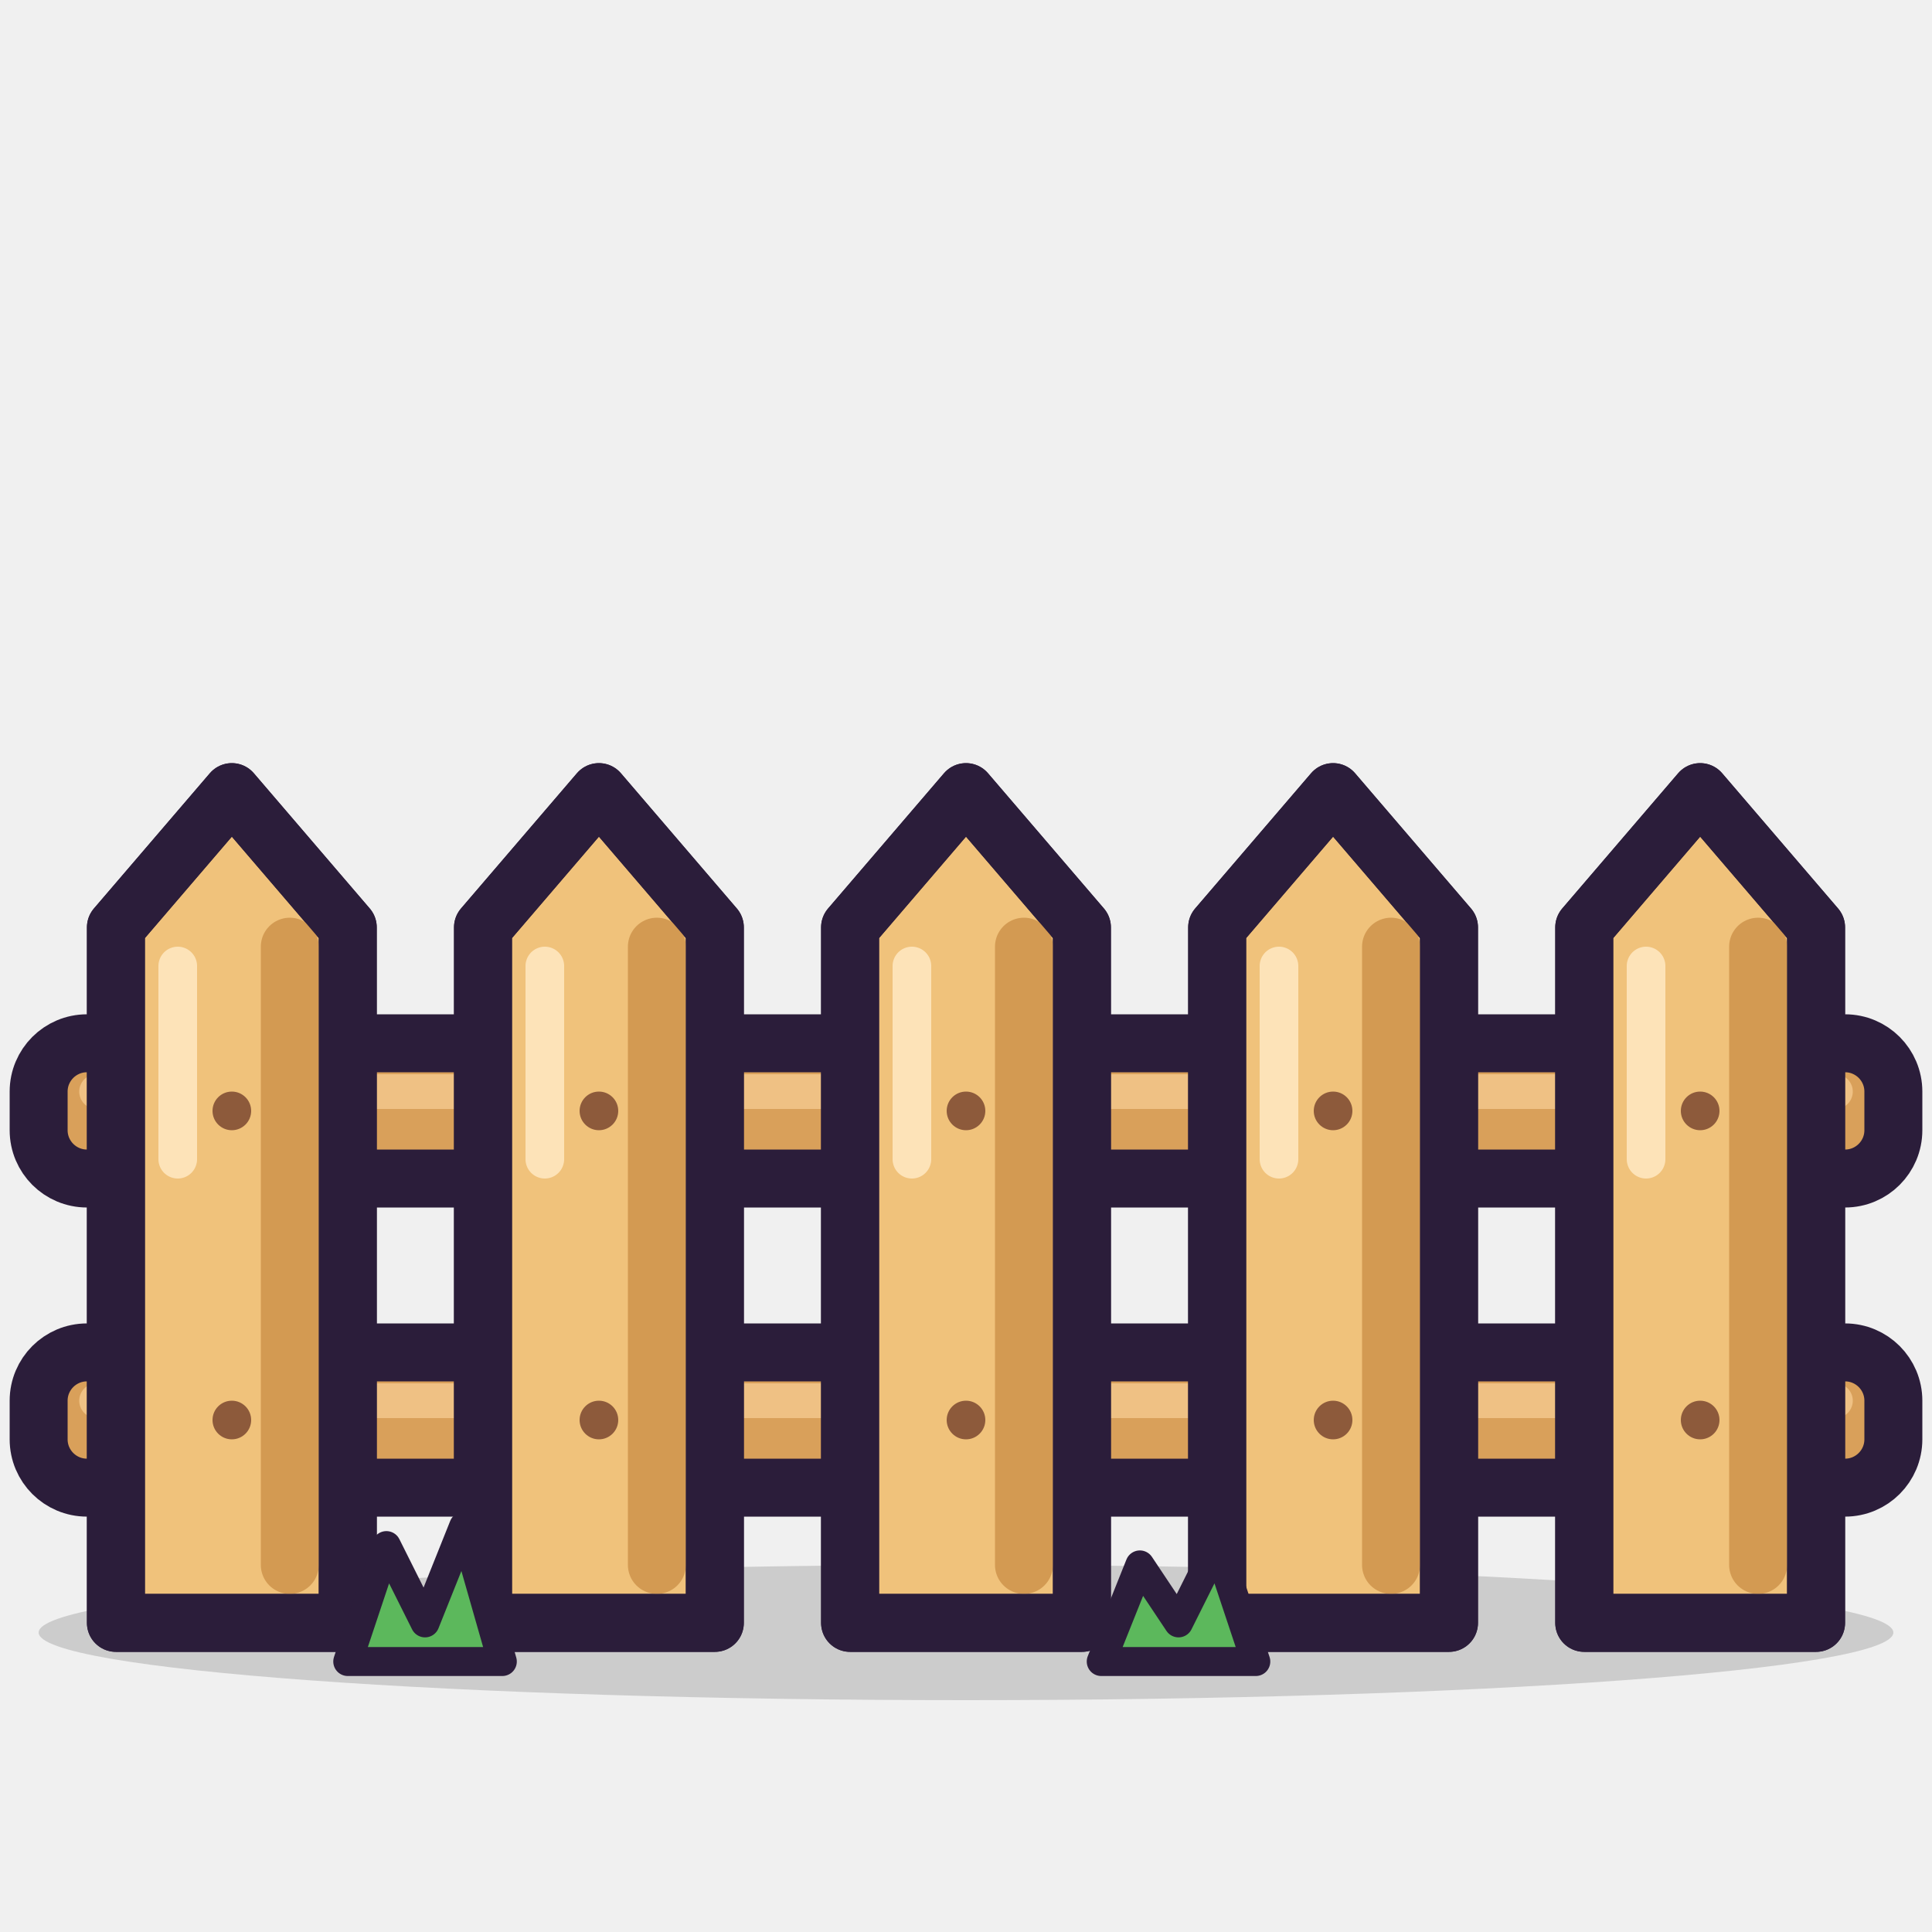
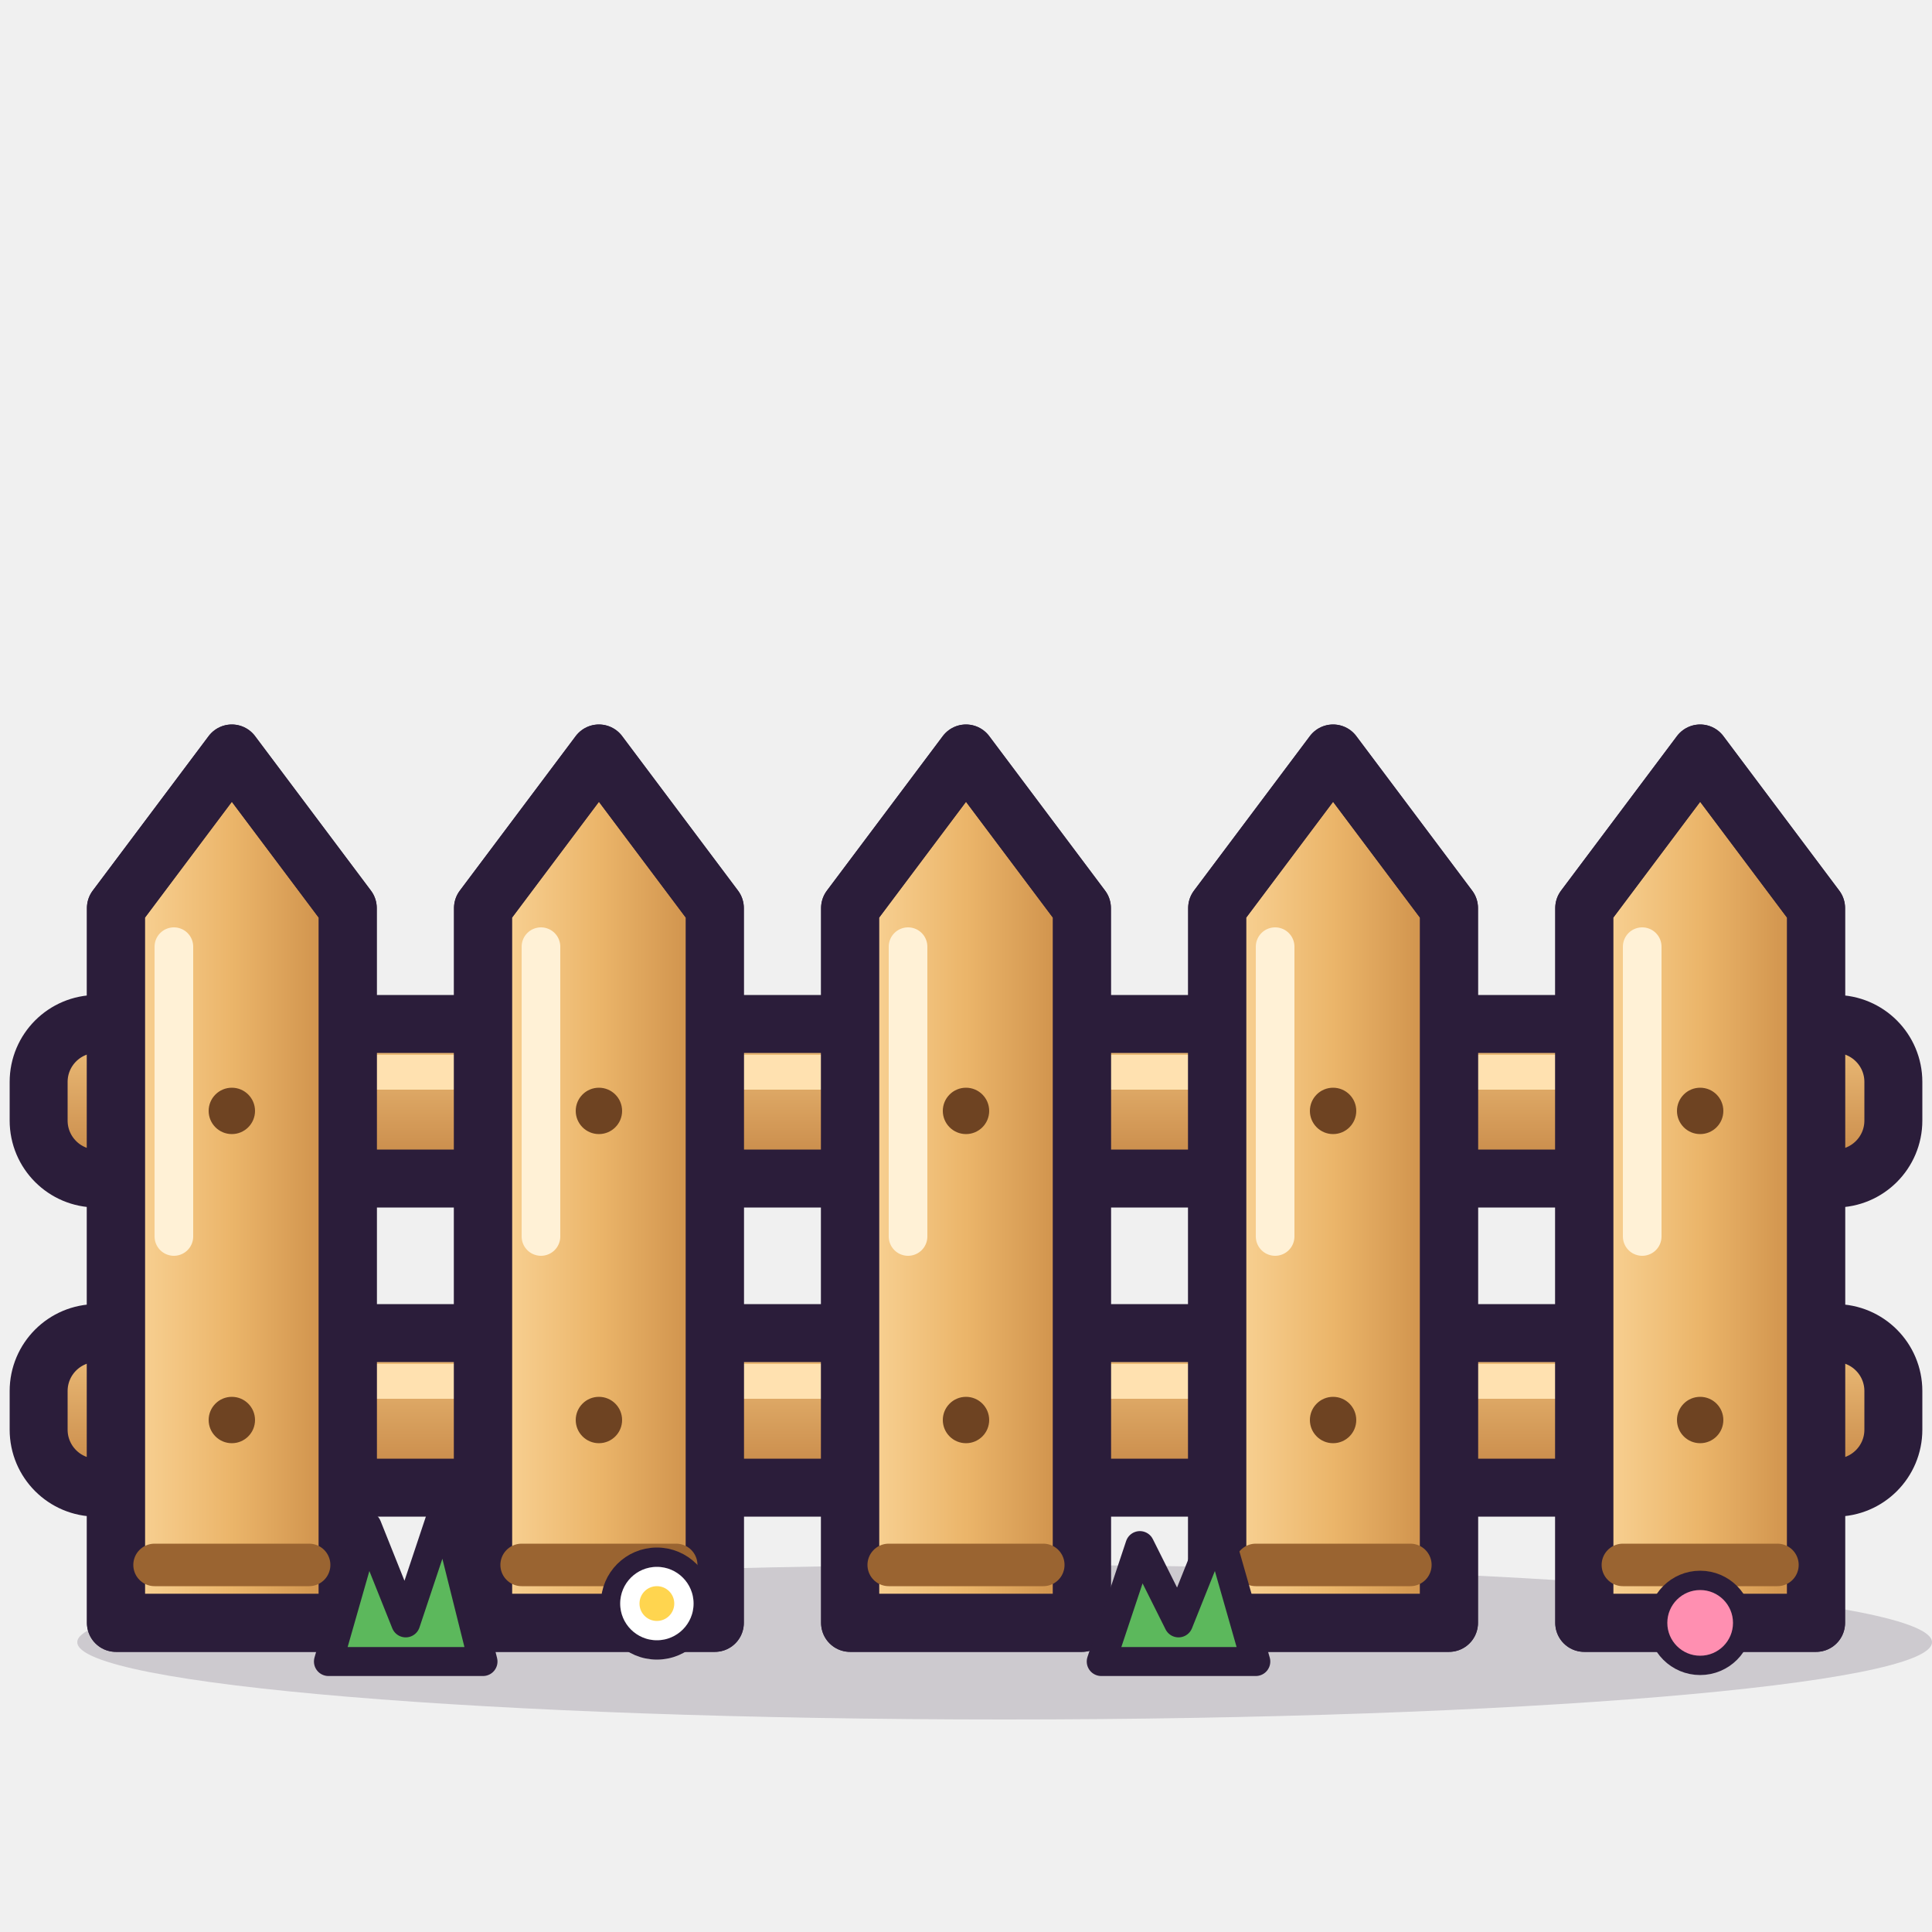
<svg xmlns="http://www.w3.org/2000/svg" viewBox="0 0 100 100">
  <defs>
+     <linearGradient id="rao-gc" x1="0" y1="0" x2="1" y2="0">
+       <stop offset="0" stop-color="#fbd79c" />
+       <stop offset=".5" stop-color="#ebb56a" />
+       <stop offset="1" stop-color="#c98a45" />
+     </linearGradient>
+     <linearGradient id="rao-gn" x1="0" y1="0" x2="0" y2="1">
+       <stop offset="0" stop-color="#f0c27e" />
+       <stop offset="1" stop-color="#c48443" />
+     </linearGradient>
    <g id="rao-p" stroke="#2b1d3a" stroke-width="3" stroke-linejoin="round" stroke-linecap="round">
-       <path d="M0 84V48L6 41L12 48V84Z" fill="#f0c27b" />
-       <path d="M9 49V81" stroke="#d39a52" stroke-width="3" />
-       <path d="M3.2 50V60" stroke="#fde3b8" stroke-width="2" />
-       <path d="M0 84V48L6 41L12 48V84Z" fill="none" />
-       <circle cx="6" cy="57.5" r="1" fill="#8d5a3b" stroke="none" />
-       <circle cx="6" cy="73.5" r="1" fill="#8d5a3b" stroke="none" />
+       <path d="M0 84V47L6 39L12 47V84Z" fill="url(#rao-gc)" />
+       <path d="M3 49V64" stroke="#fff1d6" stroke-width="2" fill="none" />
+       <path d="M0 84V47L6 39L12 47V84Z" fill="none" />
+       <path d="M2 81H10" stroke="#9a6431" stroke-width="2.2" />
+       <circle cx="6" cy="57.5" r="1.2" fill="#6e4322" stroke="none" />
+       <circle cx="6" cy="73.5" r="1.2" fill="#6e4322" stroke="none" />
    </g>
  </defs>
-   <ellipse cx="50" cy="84.5" rx="48" ry="3.5" fill="#000" opacity=".15" />
+   <ellipse cx="52" cy="85" rx="48" ry="4" fill="#2b1d3a" opacity=".18" />
  <g stroke="#2b1d3a" stroke-width="3" stroke-linejoin="round" stroke-linecap="round">
-     <rect x="2" y="54" width="96" height="7" rx="2.5" fill="#d9a05a" />
-     <rect x="2" y="70" width="96" height="7" rx="2.5" fill="#d9a05a" />
-     <path d="M5 56.5H95M5 72.5H95" stroke="#efc184" stroke-width="1.8" />
+     <rect x="2" y="53" width="96" height="8" rx="3" fill="url(#rao-gn)" />
+     <rect x="2" y="69" width="96" height="8" rx="3" fill="url(#rao-gn)" />
+     <path d="M6 55.5H94M6 71.5H94" stroke="#ffe1b0" stroke-width="1.8" />
  </g>
  <use href="#rao-p" x="6" />
  <use href="#rao-p" x="25" />
  <use href="#rao-p" x="44" />
  <use href="#rao-p" x="63" />
  <use href="#rao-p" x="82" />
  <g fill="#5cb85c" stroke="#2b1d3a" stroke-width="1.5" stroke-linejoin="round">
-     <path d="M18 86L20 80L22 84L24 79L26 86Z" />
-     <path d="M57 86L59 81L61 84L63 80L65 86Z" />
+     <path d="M17 86L19 79L21 84L23 78L25 86Z" />
+     <path d="M57 86L59 80L61 84L63 79L65 86Z" />
+   </g>
+   <g stroke="#2b1d3a" stroke-width="1">
+     <circle cx="34" cy="83" r="2.4" fill="#fff" />
+     <circle cx="34" cy="83" r=".9" fill="#ffd54f" stroke="none" />
+     <circle cx="88" cy="84" r="2.2" fill="#ff8fb1" />
  </g>
</svg>
